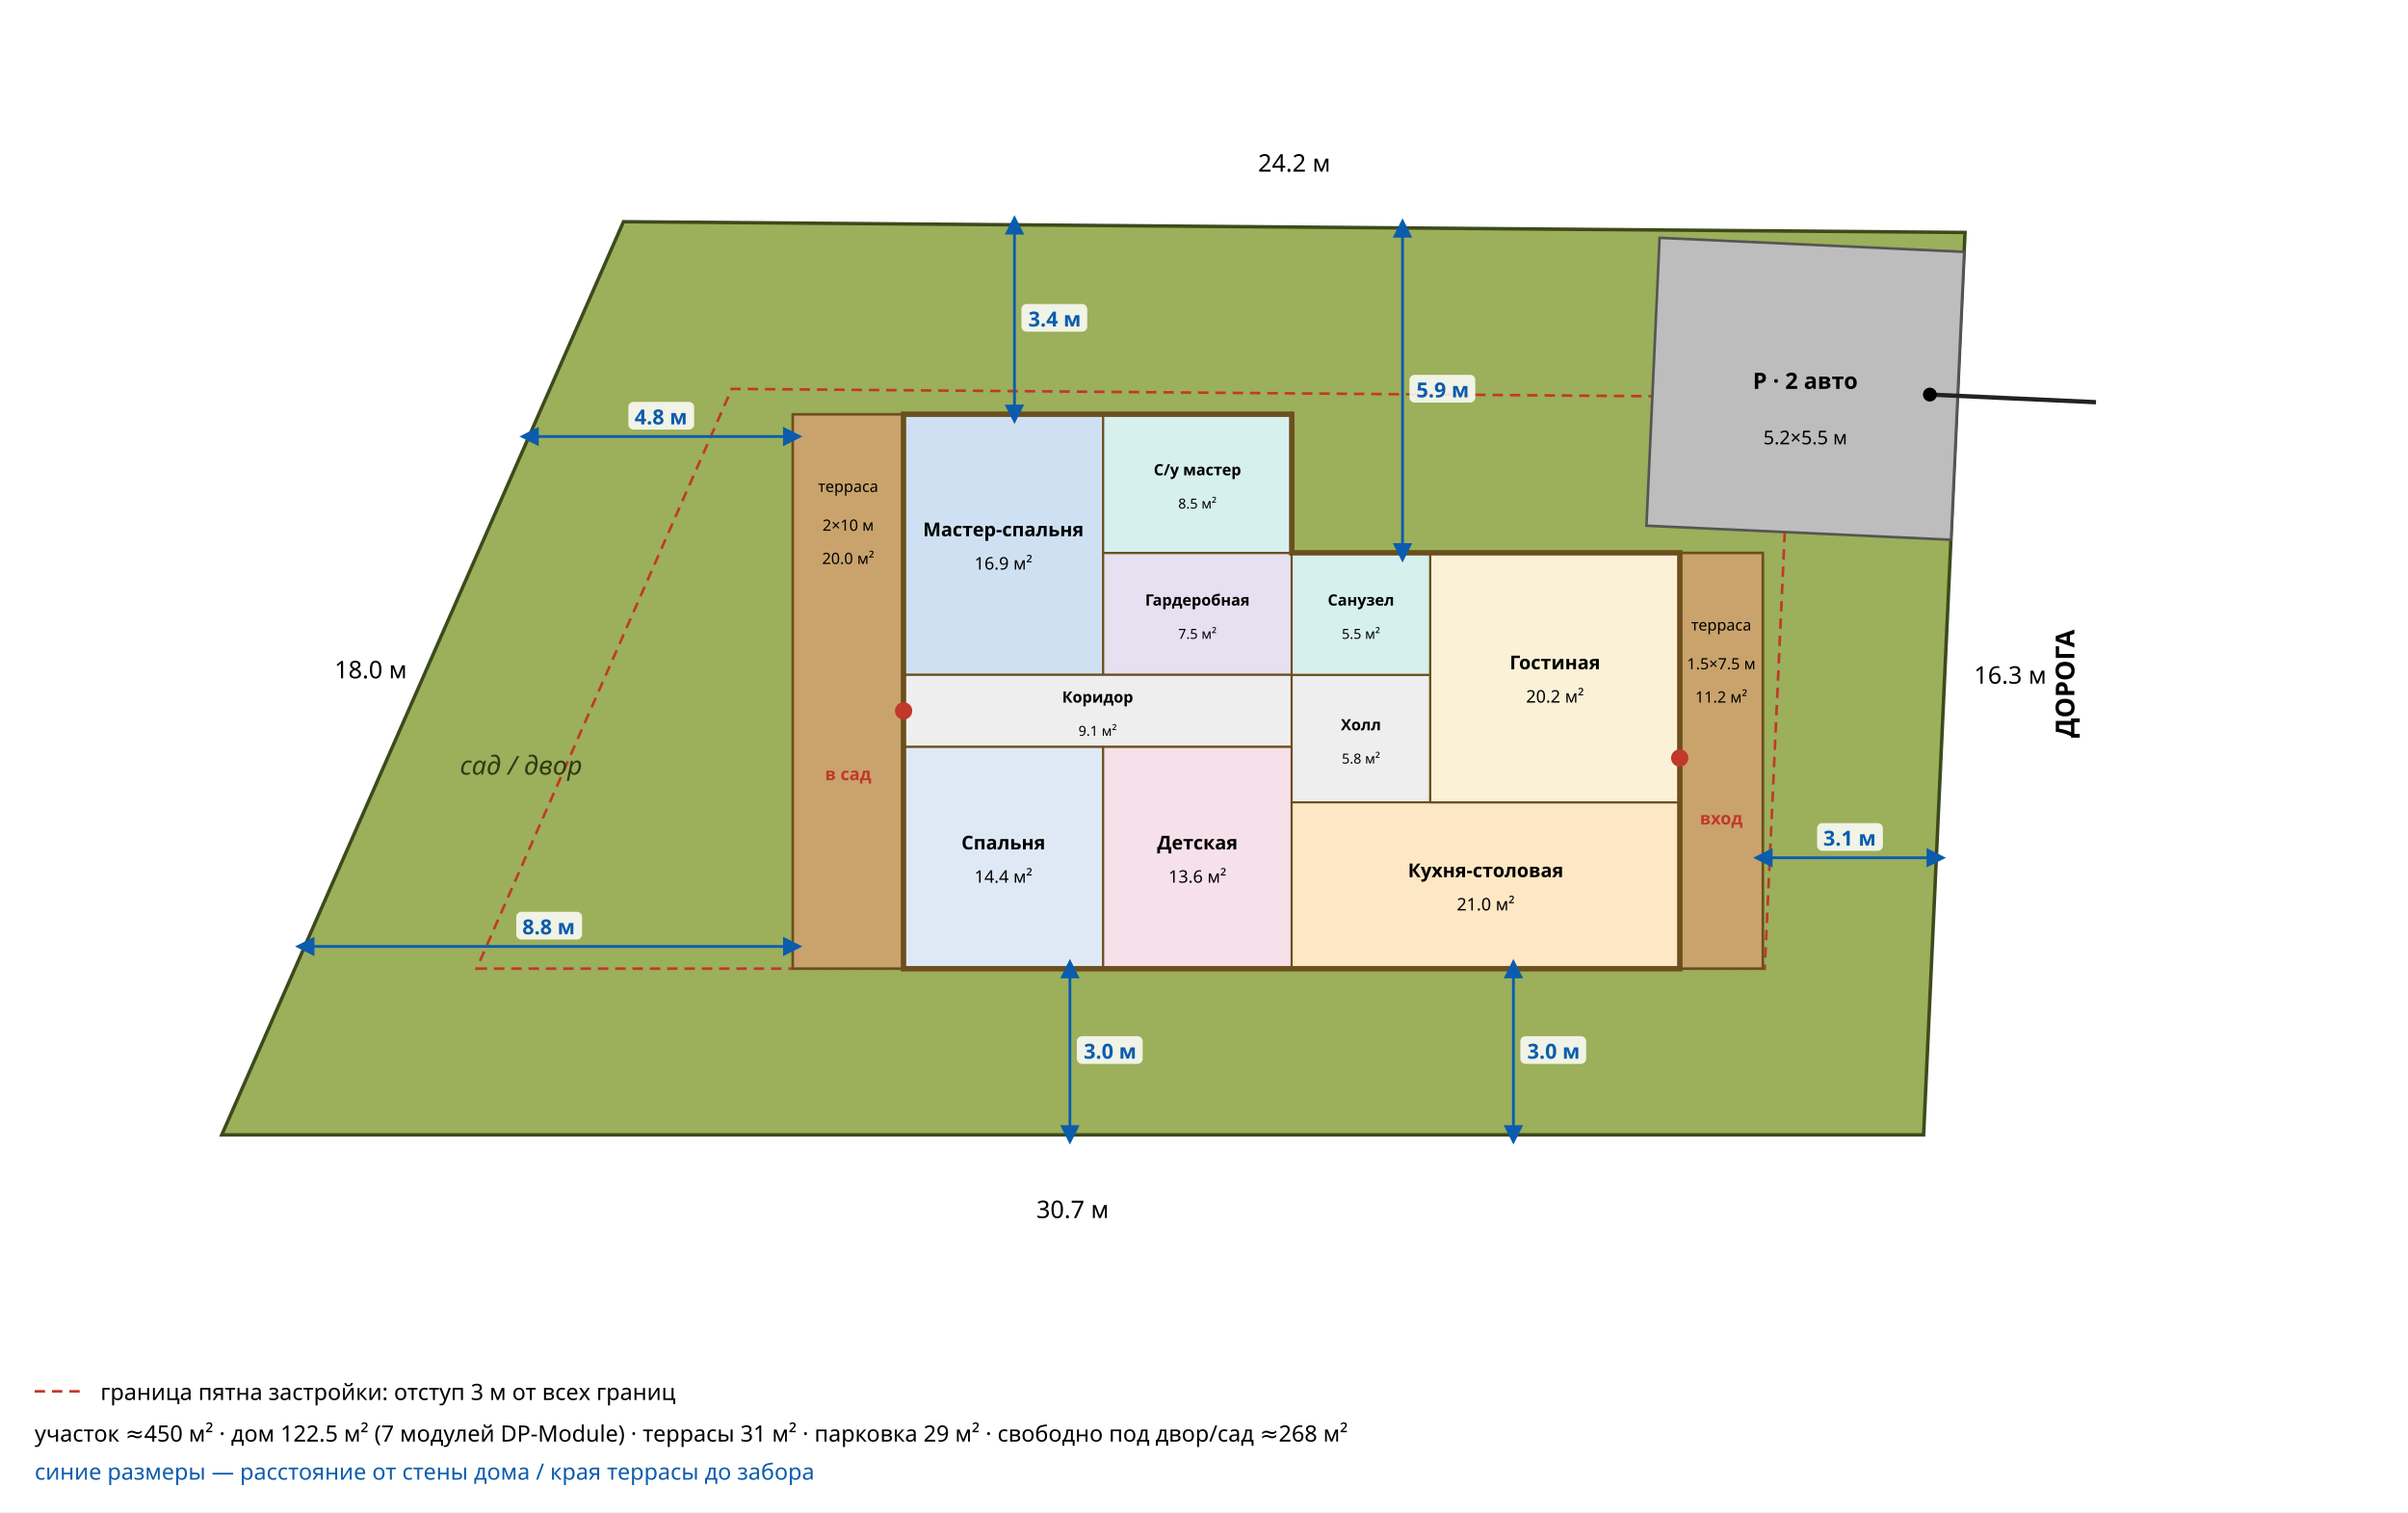
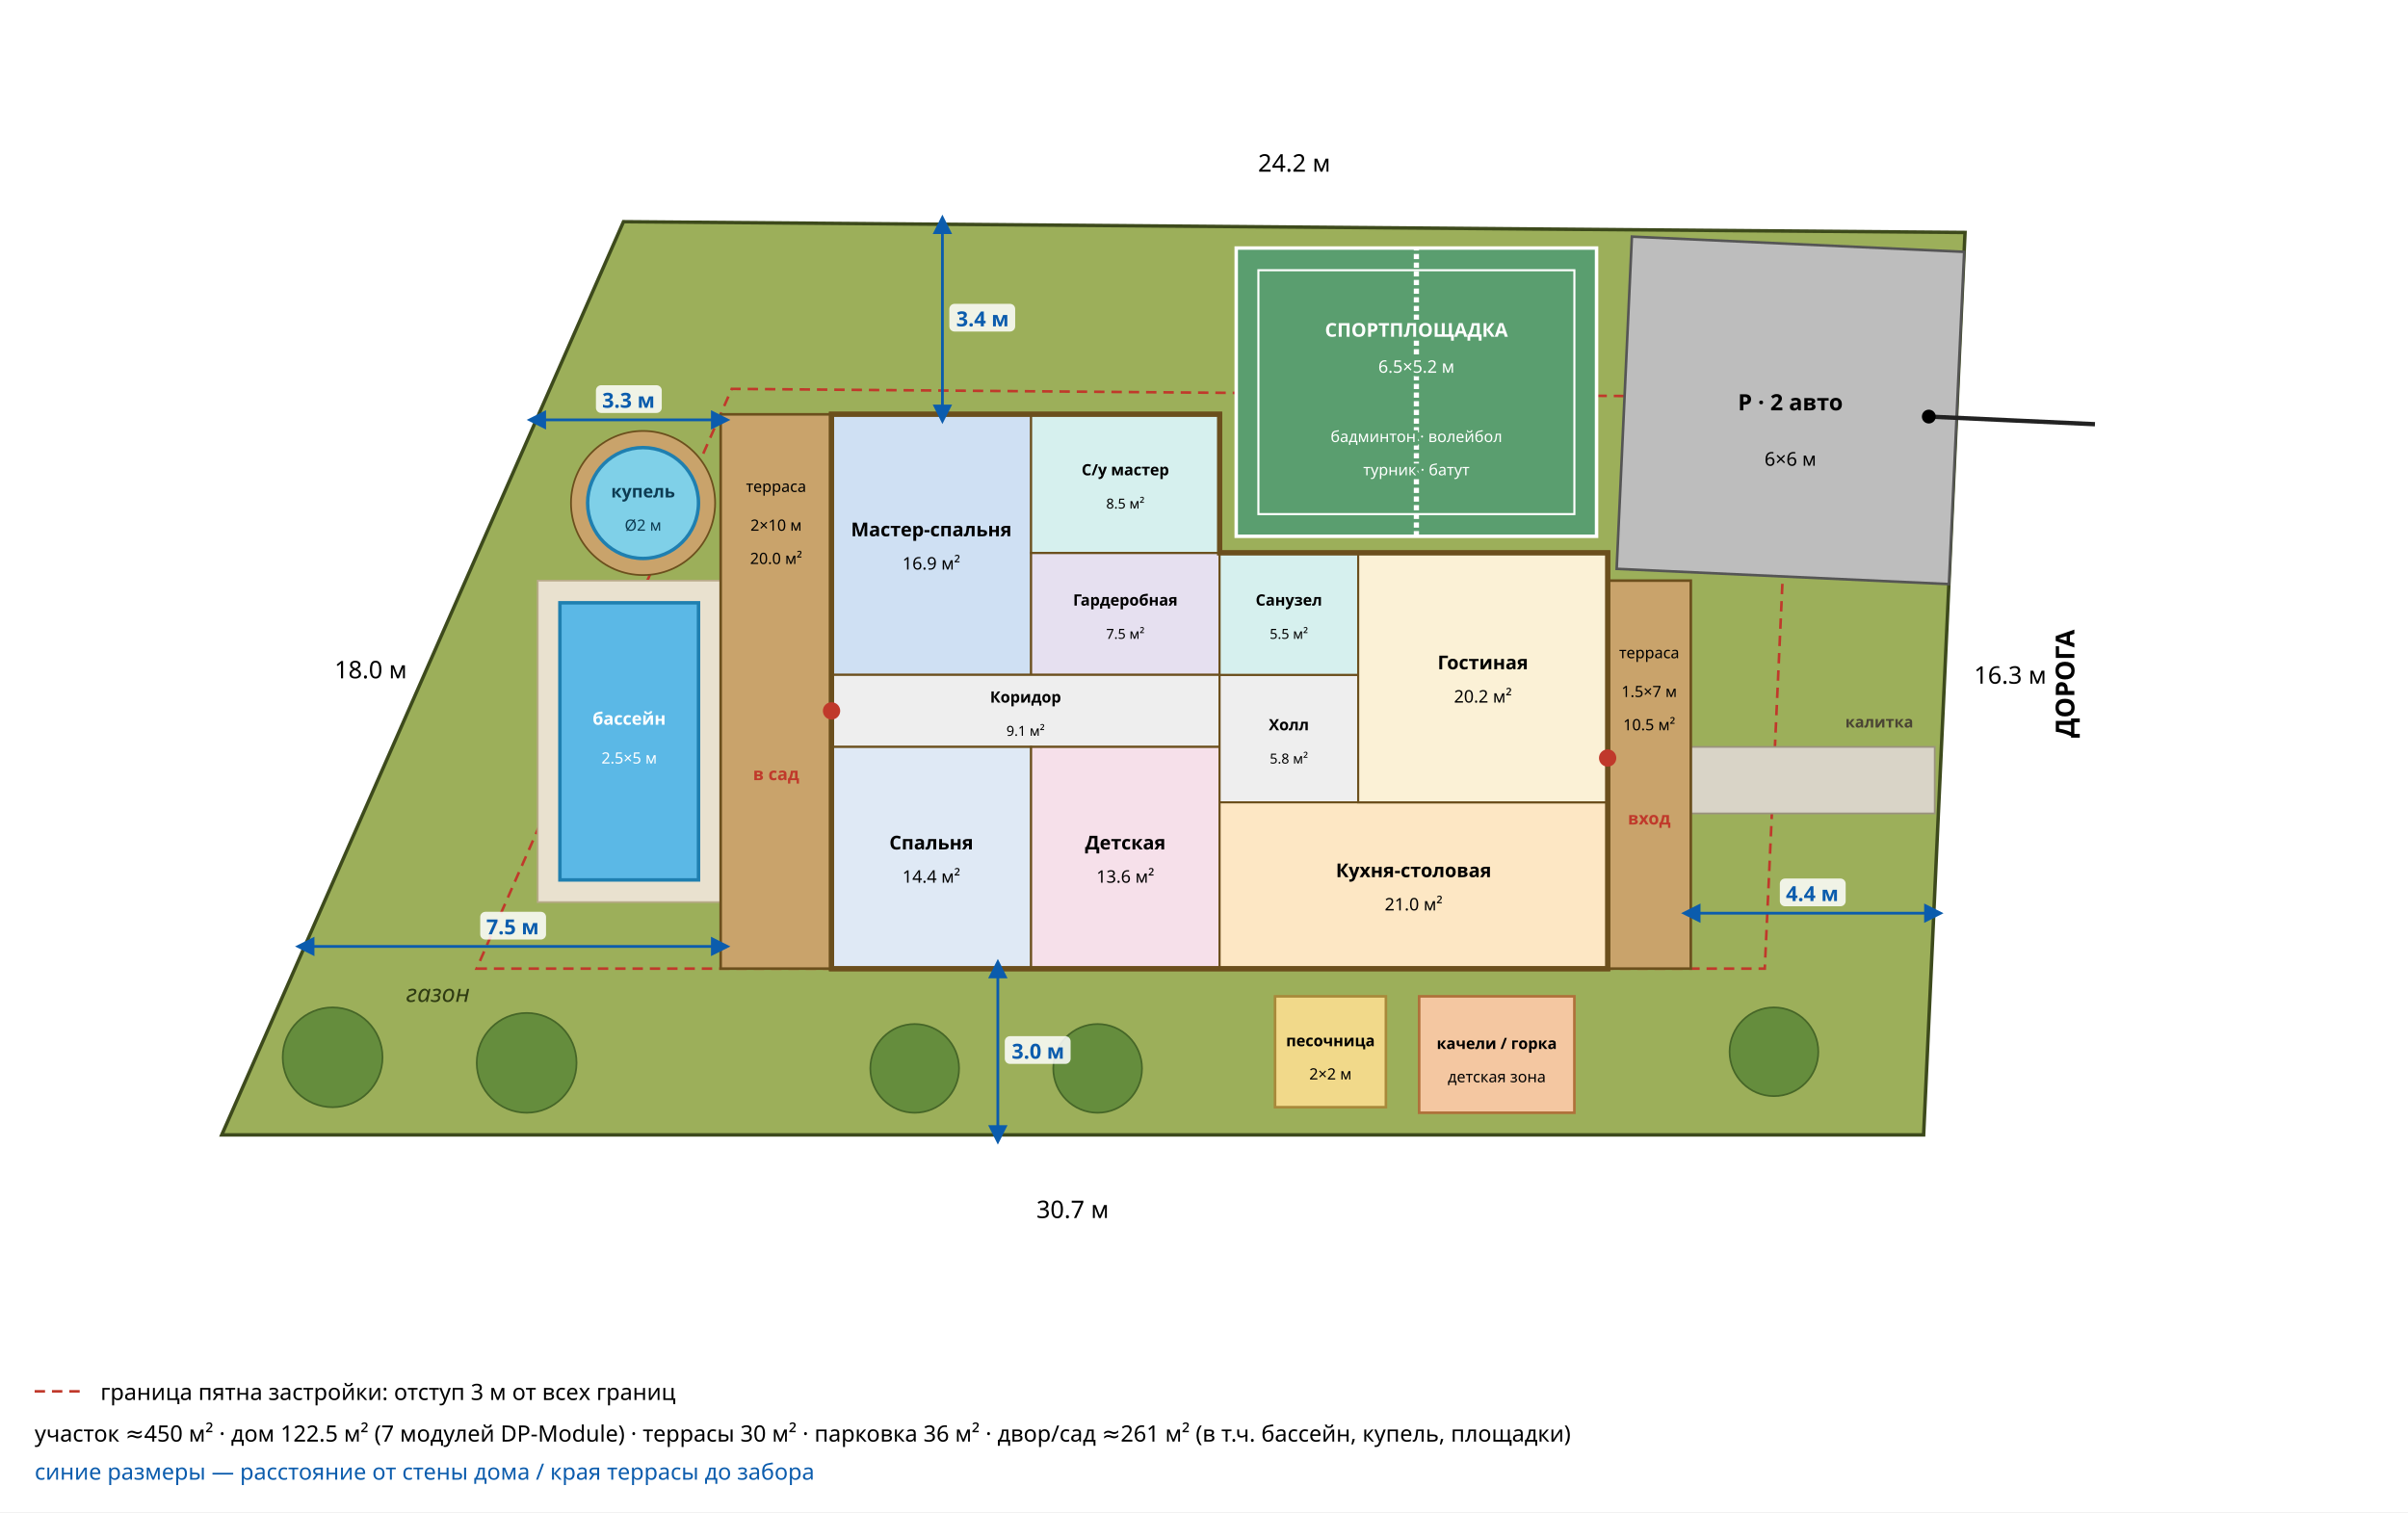
<svg xmlns="http://www.w3.org/2000/svg" width="1390" height="873" viewBox="0 0 1390 873">
  <rect width="100%" height="100%" fill="#fff" />
  <polygon points="128.0,655.2 1110.4,655.2 1134.3,134.2 359.9,128.0" fill="#9caf5a" stroke="#3d4a1c" stroke-width="2" />
  <polygon points="275.1,559.2 1018.7,559.2 1033.8,229.4 422.4,224.5" fill="none" stroke="#c0392b" stroke-width="1.5" stroke-dasharray="6 4" />
-   <polygon points="1126.2,311.6 1133.8,145.4 958.0,137.3 950.4,303.5" fill="#bdbdbd" stroke="#555" stroke-width="1.5" />
+   <polygon points="1125.0,337.2 1133.8,145.4 942.0,136.6 933.2,328.4" fill="#bdbdbd" stroke="#555" stroke-width="1.5" />
  <defs>
    <marker id="arr" viewBox="0 0 10 10" refX="5" refY="5" markerWidth="7" markerHeight="7" orient="auto-start-reverse">
      <path d="M0,0 L10,5 L0,10 z" fill="#0b5cad" />
    </marker>
  </defs>
-   <polygon points="969.6,559.2 1017.6,559.2 1017.6,319.2 969.6,319.2" fill="#c9a36b" stroke="#6b4f1d" stroke-width="1.5" />
-   <text x="993.6" y="364.0" font-size="9" text-anchor="middle" font-family="sans-serif">терраса</text>
-   <text x="993.6" y="386.4" font-size="9" text-anchor="middle" font-family="sans-serif">1.5×7.5 м</text>
-   <text x="993.6" y="405.6" font-size="9" text-anchor="middle" font-family="sans-serif">11.2 м²</text>
-   <polygon points="457.6,559.2 521.6,559.2 521.6,239.2 457.6,239.2" fill="#c9a36b" stroke="#6b4f1d" stroke-width="1.5" />
-   <text x="489.6" y="284.0" font-size="9" text-anchor="middle" font-family="sans-serif">терраса</text>
-   <text x="489.6" y="306.4" font-size="9" text-anchor="middle" font-family="sans-serif">2×10 м</text>
-   <text x="489.6" y="325.6" font-size="9" text-anchor="middle" font-family="sans-serif">20.0 м²</text>
-   <polygon points="521.6,559.2 969.6,559.2 969.6,319.2 745.6,319.2 745.6,239.2 521.6,239.2" fill="#f3e6c8" stroke="#6b4f1d" stroke-width="3" />
-   <polygon points="521.6,389.6 636.8,389.6 636.8,239.2 521.6,239.2" fill="#cfe0f3" stroke="#6b4f1d" stroke-width="1.2" />
-   <polygon points="636.8,389.6 745.6,389.6 745.6,319.2 636.8,319.2" fill="#e6e0f0" stroke="#6b4f1d" stroke-width="1.2" />
-   <polygon points="636.8,319.2 745.6,319.2 745.6,239.2 636.8,239.2" fill="#d6f0ee" stroke="#6b4f1d" stroke-width="1.2" />
-   <polygon points="521.6,431.2 745.6,431.2 745.6,389.6 521.6,389.6" fill="#eeeeee" stroke="#6b4f1d" stroke-width="1.2" />
-   <polygon points="521.6,559.2 636.8,559.2 636.8,431.2 521.6,431.2" fill="#dfe9f5" stroke="#6b4f1d" stroke-width="1.2" />
-   <polygon points="636.8,559.2 745.6,559.2 745.6,431.2 636.8,431.2" fill="#f6e0ea" stroke="#6b4f1d" stroke-width="1.2" />
-   <polygon points="745.6,463.2 825.6,463.2 825.6,389.6 745.6,389.6" fill="#eeeeee" stroke="#6b4f1d" stroke-width="1.2" />
-   <polygon points="745.6,389.6 825.6,389.6 825.6,319.2 745.6,319.2" fill="#d6f0ee" stroke="#6b4f1d" stroke-width="1.2" />
-   <polygon points="745.6,559.2 969.6,559.2 969.6,463.2 745.6,463.2" fill="#fde7c4" stroke="#6b4f1d" stroke-width="1.2" />
-   <polygon points="825.6,463.2 969.6,463.2 969.6,319.2 825.6,319.2" fill="#fbf1d6" stroke="#6b4f1d" stroke-width="1.2" />
-   <polygon points="521.6,559.2 969.6,559.2 969.6,319.2 745.6,319.2 745.6,239.2 521.6,239.2" fill="none" stroke="#6b4f1d" stroke-width="3" />
-   <text x="579.2" y="309.6" font-size="11" text-anchor="middle" font-family="sans-serif" font-weight="bold">Мастер-спальня</text>
-   <text x="579.2" y="328.8" font-size="10" text-anchor="middle" font-family="sans-serif">16.9 м²</text>
-   <text x="691.2" y="349.6" font-size="9" text-anchor="middle" font-family="sans-serif" font-weight="bold">Гардеробная</text>
-   <text x="691.2" y="368.8" font-size="8" text-anchor="middle" font-family="sans-serif">7.5 м²</text>
-   <text x="691.2" y="274.4" font-size="9" text-anchor="middle" font-family="sans-serif" font-weight="bold">С/у мастер</text>
-   <text x="691.2" y="293.6" font-size="8" text-anchor="middle" font-family="sans-serif">8.5 м²</text>
-   <text x="633.6" y="405.6" font-size="9" text-anchor="middle" font-family="sans-serif" font-weight="bold">Коридор</text>
-   <text x="633.6" y="424.8" font-size="8" text-anchor="middle" font-family="sans-serif">9.1 м²</text>
-   <text x="579.2" y="490.4" font-size="11" text-anchor="middle" font-family="sans-serif" font-weight="bold">Спальня</text>
-   <text x="579.2" y="509.6" font-size="10" text-anchor="middle" font-family="sans-serif">14.4 м²</text>
-   <text x="691.2" y="490.4" font-size="11" text-anchor="middle" font-family="sans-serif" font-weight="bold">Детская</text>
-   <text x="691.2" y="509.6" font-size="10" text-anchor="middle" font-family="sans-serif">13.6 м²</text>
-   <text x="785.6" y="421.6" font-size="9" text-anchor="middle" font-family="sans-serif" font-weight="bold">Холл</text>
-   <text x="785.6" y="440.8" font-size="8" text-anchor="middle" font-family="sans-serif">5.8 м²</text>
-   <text x="785.6" y="349.6" font-size="9" text-anchor="middle" font-family="sans-serif" font-weight="bold">Санузел</text>
-   <text x="785.6" y="368.8" font-size="8" text-anchor="middle" font-family="sans-serif">5.5 м²</text>
-   <text x="857.6" y="506.4" font-size="11" text-anchor="middle" font-family="sans-serif" font-weight="bold">Кухня-столовая</text>
-   <text x="857.6" y="525.6" font-size="10" text-anchor="middle" font-family="sans-serif">21.0 м²</text>
-   <text x="897.6" y="386.4" font-size="11" text-anchor="middle" font-family="sans-serif" font-weight="bold">Гостиная</text>
-   <text x="897.6" y="405.6" font-size="10" text-anchor="middle" font-family="sans-serif">20.2 м²</text>
-   <circle cx="969.6" cy="437.6" r="5" fill="#c0392b" />
-   <text x="993.6" y="476.0" font-size="10" text-anchor="middle" font-family="sans-serif" fill="#c0392b" font-weight="bold">вход</text>
-   <circle cx="521.6" cy="410.4" r="5" fill="#c0392b" />
-   <text x="489.6" y="450.4" font-size="10" text-anchor="middle" font-family="sans-serif" fill="#c0392b" font-weight="bold">в сад</text>
-   <line x1="457.6" y1="546.4" x2="175.9" y2="546.4" stroke="#0b5cad" stroke-width="1.6" marker-start="url(#arr)" marker-end="url(#arr)" />
-   <rect x="298.0" y="526.4" width="38" height="16" rx="3" fill="#fff" opacity="0.85" />
-   <text x="316.7" y="539.4" font-size="12" font-weight="bold" fill="#0b5cad" text-anchor="middle" font-family="sans-serif">8.8 м</text>
-   <line x1="457.6" y1="252.0" x2="305.4" y2="252.0" stroke="#0b5cad" stroke-width="1.6" marker-start="url(#arr)" marker-end="url(#arr)" />
-   <rect x="362.7" y="232.0" width="38" height="16" rx="3" fill="#fff" opacity="0.85" />
-   <text x="381.5" y="245.0" font-size="12" font-weight="bold" fill="#0b5cad" text-anchor="middle" font-family="sans-serif">4.8 м</text>
-   <line x1="617.6" y1="559.2" x2="617.6" y2="655.2" stroke="#0b5cad" stroke-width="1.6" marker-start="url(#arr)" marker-end="url(#arr)" />
-   <rect x="621.6" y="598.2" width="38" height="16" rx="3" fill="#fff" opacity="0.85" />
-   <text x="625.6" y="611.2" font-size="12" font-weight="bold" fill="#0b5cad" font-family="sans-serif">3.0 м</text>
-   <line x1="873.6" y1="559.2" x2="873.6" y2="655.2" stroke="#0b5cad" stroke-width="1.6" marker-start="url(#arr)" marker-end="url(#arr)" />
-   <rect x="877.6" y="598.2" width="38" height="16" rx="3" fill="#fff" opacity="0.85" />
-   <text x="881.6" y="611.2" font-size="12" font-weight="bold" fill="#0b5cad" font-family="sans-serif">3.0 м</text>
-   <line x1="585.6" y1="239.2" x2="585.6" y2="129.8" stroke="#0b5cad" stroke-width="1.6" marker-start="url(#arr)" marker-end="url(#arr)" />
-   <rect x="589.6" y="175.5" width="38" height="16" rx="3" fill="#fff" opacity="0.85" />
-   <text x="593.6" y="188.5" font-size="12" font-weight="bold" fill="#0b5cad" font-family="sans-serif">3.4 м</text>
-   <line x1="1017.6" y1="495.2" x2="1117.7" y2="495.2" stroke="#0b5cad" stroke-width="1.6" marker-start="url(#arr)" marker-end="url(#arr)" />
-   <rect x="1048.9" y="475.2" width="38" height="16" rx="3" fill="#fff" opacity="0.85" />
-   <text x="1067.7" y="488.2" font-size="12" font-weight="bold" fill="#0b5cad" text-anchor="middle" font-family="sans-serif">3.1 м</text>
-   <line x1="809.6" y1="319.2" x2="809.6" y2="131.6" stroke="#0b5cad" stroke-width="1.6" marker-start="url(#arr)" marker-end="url(#arr)" />
-   <rect x="813.6" y="216.4" width="38" height="16" rx="3" fill="#fff" opacity="0.85" />
-   <text x="817.6" y="229.4" font-size="12" font-weight="bold" fill="#0b5cad" font-family="sans-serif">5.9 м</text>
-   <text x="1042.1" y="224.5" font-size="13" text-anchor="middle" font-family="sans-serif" font-weight="bold">P · 2 авто</text>
-   <text x="1042.1" y="256.5" font-size="11" text-anchor="middle" font-family="sans-serif">5.2×5.5 м</text>
+   <polygon points="976.0,469.6 1116.8,469.6 1116.8,431.2 976.0,431.2" fill="#d9d4c7" stroke="#9a927e" stroke-width="1" />
+   <text x="1084.8" y="420.0" font-size="9" text-anchor="middle" font-family="sans-serif" fill="#4a4434" font-weight="bold">калитка</text>
+   <circle cx="192.0" cy="610.4" r="28.8" fill="#5f8a3a" stroke="#3d5e22" stroke-width="1" opacity="0.9" />
+   <circle cx="304.0" cy="613.6" r="28.8" fill="#5f8a3a" stroke="#3d5e22" stroke-width="1" opacity="0.9" />
+   <circle cx="528.0" cy="616.8" r="25.6" fill="#5f8a3a" stroke="#3d5e22" stroke-width="1" opacity="0.9" />
+   <circle cx="633.6" cy="616.8" r="25.6" fill="#5f8a3a" stroke="#3d5e22" stroke-width="1" opacity="0.9" />
+   <circle cx="1024.0" cy="607.2" r="25.6" fill="#5f8a3a" stroke="#3d5e22" stroke-width="1" opacity="0.9" />
+   <polygon points="713.6,309.6 921.6,309.6 921.6,143.2 713.6,143.2" fill="#5a9e6f" stroke="#ffffff" stroke-width="2" />
+   <polygon points="726.4,296.8 908.8,296.8 908.8,156.0 726.4,156.0" fill="none" stroke="#ffffff" stroke-width="1.2" />
+   <line x1="817.6" y1="309.6" x2="817.6" y2="143.2" stroke="#ffffff" stroke-width="3" stroke-dasharray="3 2" />
+   <text x="817.6" y="194.4" font-size="11" text-anchor="middle" font-family="sans-serif" fill="#fff" font-weight="bold" stroke="#5a9e6f" stroke-width="4" paint-order="stroke">СПОРТПЛОЩАДКА</text>
+   <text x="817.6" y="215.2" font-size="10" text-anchor="middle" font-family="sans-serif" fill="#fff" stroke="#5a9e6f" stroke-width="4" paint-order="stroke">6.5×5.2 м</text>
+   <text x="817.6" y="255.2" font-size="9" text-anchor="middle" font-family="sans-serif" fill="#fff" stroke="#5a9e6f" stroke-width="4" paint-order="stroke">бадминтон · волейбол</text>
+   <text x="817.6" y="274.4" font-size="9" text-anchor="middle" font-family="sans-serif" fill="#fff" stroke="#5a9e6f" stroke-width="4" paint-order="stroke">турник · батут</text>
+   <polygon points="310.4,520.8 416.0,520.8 416.0,335.2 310.4,335.2" fill="#e9e1cf" stroke="#b8ab8a" stroke-width="1" />
+   <polygon points="323.2,508.0 403.2,508.0 403.2,348.0 323.2,348.0" fill="#5bb8e6" stroke="#1f7fb0" stroke-width="2" />
+   <text x="363.2" y="418.4" font-size="10" text-anchor="middle" font-family="sans-serif" fill="#fff" font-weight="bold">бассейн</text>
+   <text x="363.2" y="440.8" font-size="9" text-anchor="middle" font-family="sans-serif" fill="#fff">2.5×5 м</text>
+   <circle cx="371.2" cy="290.4" r="41.6" fill="#c9a36b" stroke="#6b4f1d" stroke-width="1" />
+   <circle cx="371.2" cy="290.4" r="32.0" fill="#7fd0e8" stroke="#1f7fb0" stroke-width="2" />
+   <text x="371.2" y="287.2" font-size="10" text-anchor="middle" font-family="sans-serif" font-weight="bold" fill="#0d3b52">купель</text>
+   <text x="371.2" y="306.4" font-size="9" text-anchor="middle" font-family="sans-serif" fill="#0d3b52">Ø2 м</text>
+   <polygon points="736.0,639.2 800.0,639.2 800.0,575.2 736.0,575.2" fill="#f1d98a" stroke="#a8893a" stroke-width="1.5" />
+   <text x="768.0" y="604.0" font-size="9" text-anchor="middle" font-family="sans-serif" font-weight="bold">песочница</text>
+   <text x="768.0" y="623.2" font-size="9" text-anchor="middle" font-family="sans-serif">2×2 м</text>
+   <polygon points="819.2,642.4 908.8,642.4 908.8,575.2 819.2,575.2" fill="#f4c7a1" stroke="#b0703a" stroke-width="1.5" />
+   <text x="864.0" y="605.6" font-size="9" text-anchor="middle" font-family="sans-serif" font-weight="bold">качели / горка</text>
+   <text x="864.0" y="624.8" font-size="9" text-anchor="middle" font-family="sans-serif">детская зона</text>
+   <polygon points="928.0,559.2 976.0,559.2 976.0,335.2 928.0,335.2" fill="#c9a36b" stroke="#6b4f1d" stroke-width="1.5" />
+   <text x="952.0" y="380.0" font-size="9" text-anchor="middle" font-family="sans-serif">терраса</text>
+   <text x="952.0" y="402.4" font-size="9" text-anchor="middle" font-family="sans-serif">1.5×7 м</text>
+   <text x="952.0" y="421.6" font-size="9" text-anchor="middle" font-family="sans-serif">10.5 м²</text>
+   <polygon points="416.0,559.2 480.0,559.2 480.0,239.2 416.0,239.2" fill="#c9a36b" stroke="#6b4f1d" stroke-width="1.5" />
+   <text x="448.0" y="284.0" font-size="9" text-anchor="middle" font-family="sans-serif">терраса</text>
+   <text x="448.0" y="306.4" font-size="9" text-anchor="middle" font-family="sans-serif">2×10 м</text>
+   <text x="448.0" y="325.6" font-size="9" text-anchor="middle" font-family="sans-serif">20.0 м²</text>
+   <polygon points="480.0,559.2 928.0,559.2 928.0,319.2 704.0,319.2 704.0,239.2 480.0,239.2" fill="#f3e6c8" stroke="#6b4f1d" stroke-width="3" />
+   <polygon points="480.0,389.6 595.2,389.6 595.2,239.2 480.0,239.2" fill="#cfe0f3" stroke="#6b4f1d" stroke-width="1.2" />
+   <polygon points="595.2,389.6 704.0,389.6 704.0,319.2 595.2,319.2" fill="#e6e0f0" stroke="#6b4f1d" stroke-width="1.2" />
+   <polygon points="595.2,319.2 704.0,319.2 704.0,239.2 595.2,239.2" fill="#d6f0ee" stroke="#6b4f1d" stroke-width="1.2" />
+   <polygon points="480.0,431.2 704.0,431.2 704.0,389.6 480.0,389.6" fill="#eeeeee" stroke="#6b4f1d" stroke-width="1.2" />
+   <polygon points="480.0,559.2 595.2,559.2 595.2,431.2 480.0,431.2" fill="#dfe9f5" stroke="#6b4f1d" stroke-width="1.2" />
+   <polygon points="595.2,559.2 704.0,559.2 704.0,431.2 595.2,431.2" fill="#f6e0ea" stroke="#6b4f1d" stroke-width="1.2" />
+   <polygon points="704.0,463.2 784.0,463.2 784.0,389.6 704.0,389.6" fill="#eeeeee" stroke="#6b4f1d" stroke-width="1.2" />
+   <polygon points="704.0,389.6 784.0,389.6 784.0,319.2 704.0,319.2" fill="#d6f0ee" stroke="#6b4f1d" stroke-width="1.2" />
+   <polygon points="704.0,559.2 928.0,559.2 928.0,463.2 704.0,463.2" fill="#fde7c4" stroke="#6b4f1d" stroke-width="1.2" />
+   <polygon points="784.0,463.2 928.0,463.2 928.0,319.2 784.0,319.2" fill="#fbf1d6" stroke="#6b4f1d" stroke-width="1.2" />
+   <polygon points="480.0,559.2 928.0,559.2 928.0,319.2 704.0,319.2 704.0,239.2 480.0,239.2" fill="none" stroke="#6b4f1d" stroke-width="3" />
+   <text x="537.6" y="309.6" font-size="11" text-anchor="middle" font-family="sans-serif" font-weight="bold">Мастер-спальня</text>
+   <text x="537.6" y="328.8" font-size="10" text-anchor="middle" font-family="sans-serif">16.9 м²</text>
+   <text x="649.6" y="349.6" font-size="9" text-anchor="middle" font-family="sans-serif" font-weight="bold">Гардеробная</text>
+   <text x="649.6" y="368.8" font-size="8" text-anchor="middle" font-family="sans-serif">7.5 м²</text>
+   <text x="649.6" y="274.4" font-size="9" text-anchor="middle" font-family="sans-serif" font-weight="bold">С/у мастер</text>
+   <text x="649.6" y="293.6" font-size="8" text-anchor="middle" font-family="sans-serif">8.5 м²</text>
+   <text x="592.0" y="405.6" font-size="9" text-anchor="middle" font-family="sans-serif" font-weight="bold">Коридор</text>
+   <text x="592.0" y="424.8" font-size="8" text-anchor="middle" font-family="sans-serif">9.1 м²</text>
+   <text x="537.6" y="490.4" font-size="11" text-anchor="middle" font-family="sans-serif" font-weight="bold">Спальня</text>
+   <text x="537.6" y="509.6" font-size="10" text-anchor="middle" font-family="sans-serif">14.4 м²</text>
+   <text x="649.6" y="490.4" font-size="11" text-anchor="middle" font-family="sans-serif" font-weight="bold">Детская</text>
+   <text x="649.6" y="509.6" font-size="10" text-anchor="middle" font-family="sans-serif">13.6 м²</text>
+   <text x="744.0" y="421.6" font-size="9" text-anchor="middle" font-family="sans-serif" font-weight="bold">Холл</text>
+   <text x="744.0" y="440.8" font-size="8" text-anchor="middle" font-family="sans-serif">5.8 м²</text>
+   <text x="744.0" y="349.6" font-size="9" text-anchor="middle" font-family="sans-serif" font-weight="bold">Санузел</text>
+   <text x="744.0" y="368.8" font-size="8" text-anchor="middle" font-family="sans-serif">5.5 м²</text>
+   <text x="816.0" y="506.4" font-size="11" text-anchor="middle" font-family="sans-serif" font-weight="bold">Кухня-столовая</text>
+   <text x="816.0" y="525.6" font-size="10" text-anchor="middle" font-family="sans-serif">21.0 м²</text>
+   <text x="856.0" y="386.4" font-size="11" text-anchor="middle" font-family="sans-serif" font-weight="bold">Гостиная</text>
+   <text x="856.0" y="405.6" font-size="10" text-anchor="middle" font-family="sans-serif">20.2 м²</text>
+   <circle cx="928.0" cy="437.6" r="5" fill="#c0392b" />
+   <text x="952.0" y="476.0" font-size="10" text-anchor="middle" font-family="sans-serif" fill="#c0392b" font-weight="bold">вход</text>
+   <circle cx="480.0" cy="410.4" r="5" fill="#c0392b" />
+   <text x="448.0" y="450.4" font-size="10" text-anchor="middle" font-family="sans-serif" fill="#c0392b" font-weight="bold">в сад</text>
+   <line x1="416.0" y1="546.4" x2="175.9" y2="546.4" stroke="#0b5cad" stroke-width="1.6" marker-start="url(#arr)" marker-end="url(#arr)" />
+   <rect x="277.2" y="526.4" width="38" height="16" rx="3" fill="#fff" opacity="0.85" />
+   <text x="295.9" y="539.4" font-size="12" font-weight="bold" fill="#0b5cad" text-anchor="middle" font-family="sans-serif">7.5 м</text>
+   <line x1="416.0" y1="242.4" x2="309.6" y2="242.4" stroke="#0b5cad" stroke-width="1.6" marker-start="url(#arr)" marker-end="url(#arr)" />
+   <rect x="344.0" y="222.4" width="38" height="16" rx="3" fill="#fff" opacity="0.85" />
+   <text x="362.8" y="235.4" font-size="12" font-weight="bold" fill="#0b5cad" text-anchor="middle" font-family="sans-serif">3.3 м</text>
+   <line x1="576.0" y1="559.2" x2="576.0" y2="655.2" stroke="#0b5cad" stroke-width="1.6" marker-start="url(#arr)" marker-end="url(#arr)" />
+   <rect x="580.0" y="598.2" width="38" height="16" rx="3" fill="#fff" opacity="0.85" />
+   <text x="584.0" y="611.2" font-size="12" font-weight="bold" fill="#0b5cad" font-family="sans-serif">3.0 м</text>
+   <line x1="544.0" y1="239.2" x2="544.0" y2="129.5" stroke="#0b5cad" stroke-width="1.6" marker-start="url(#arr)" marker-end="url(#arr)" />
+   <rect x="548.0" y="175.4" width="38" height="16" rx="3" fill="#fff" opacity="0.85" />
+   <text x="552.0" y="188.4" font-size="12" font-weight="bold" fill="#0b5cad" font-family="sans-serif">3.4 м</text>
+   <line x1="976.0" y1="527.2" x2="1116.3" y2="527.2" stroke="#0b5cad" stroke-width="1.6" marker-start="url(#arr)" marker-end="url(#arr)" />
+   <rect x="1027.4" y="507.2" width="38" height="16" rx="3" fill="#fff" opacity="0.85" />
+   <text x="1046.1" y="520.2" font-size="12" font-weight="bold" fill="#0b5cad" text-anchor="middle" font-family="sans-serif">4.4 м</text>
+   <text x="1033.5" y="236.9" font-size="13" text-anchor="middle" font-family="sans-serif" font-weight="bold">P · 2 авто</text>
+   <text x="1033.5" y="268.9" font-size="11" text-anchor="middle" font-family="sans-serif">6×6 м</text>
  <text x="619.2" y="703.2" font-size="14" text-anchor="middle" font-family="sans-serif">30.7 м</text>
  <text x="747.1" y="99.1" font-size="14" text-anchor="middle" font-family="sans-serif">24.2 м</text>
  <text x="214.0" y="391.6" font-size="14" text-anchor="middle" font-family="sans-serif">18.0 м</text>
  <text x="1160.4" y="394.7" font-size="14" text-anchor="middle" font-family="sans-serif">16.3 м</text>
  <text x="1197.4" y="394.7" font-size="15" font-weight="bold" text-anchor="middle" font-family="sans-serif" transform="rotate(-90 1197.4 394.7)">ДОРОГА</text>
-   <line x1="1209.9" y1="232.2" x2="1114.0" y2="227.8" stroke="#222" stroke-width="2.5" />
-   <circle cx="1114.0" cy="227.8" r="4" />
-   <text x="300.8" y="447.2" font-size="15" text-anchor="middle" font-family="sans-serif" fill="#2f3b12" font-style="italic">сад / двор</text>
+   <line x1="1209.3" y1="244.9" x2="1113.4" y2="240.5" stroke="#222" stroke-width="2.5" />
+   <circle cx="1113.4" cy="240.5" r="4" />
+   <text x="252.8" y="578.4" font-size="14" text-anchor="middle" font-family="sans-serif" fill="#2f3b12" font-style="italic">газон</text>
  <rect x="20" y="796.24" width="28" height="0" stroke="#c0392b" stroke-dasharray="6 4" stroke-width="1.5" />
  <line x1="20" y1="803.24" x2="50" y2="803.24" stroke="#c0392b" stroke-dasharray="6 4" stroke-width="1.5" />
  <text x="58" y="808.24" font-size="13" font-family="sans-serif">граница пятна застройки: отступ 3 м от всех границ</text>
-   <text x="20" y="832.24" font-size="13" font-family="sans-serif">участок ≈450 м² · дом 122.5 м² (7 модулей DP-Module) · террасы 31 м² · парковка 29 м² · свободно под двор/сад ≈268 м²</text>
+   <text x="20" y="832.24" font-size="13" font-family="sans-serif">участок ≈450 м² · дом 122.5 м² (7 модулей DP-Module) · террасы 30 м² · парковка 36 м² · двор/сад ≈261 м² (в т.ч. бассейн, купель, площадки)</text>
  <text x="20" y="854.24" font-size="13" fill="#0b5cad" font-family="sans-serif">синие размеры — расстояние от стены дома / края террасы до забора</text>
</svg>
